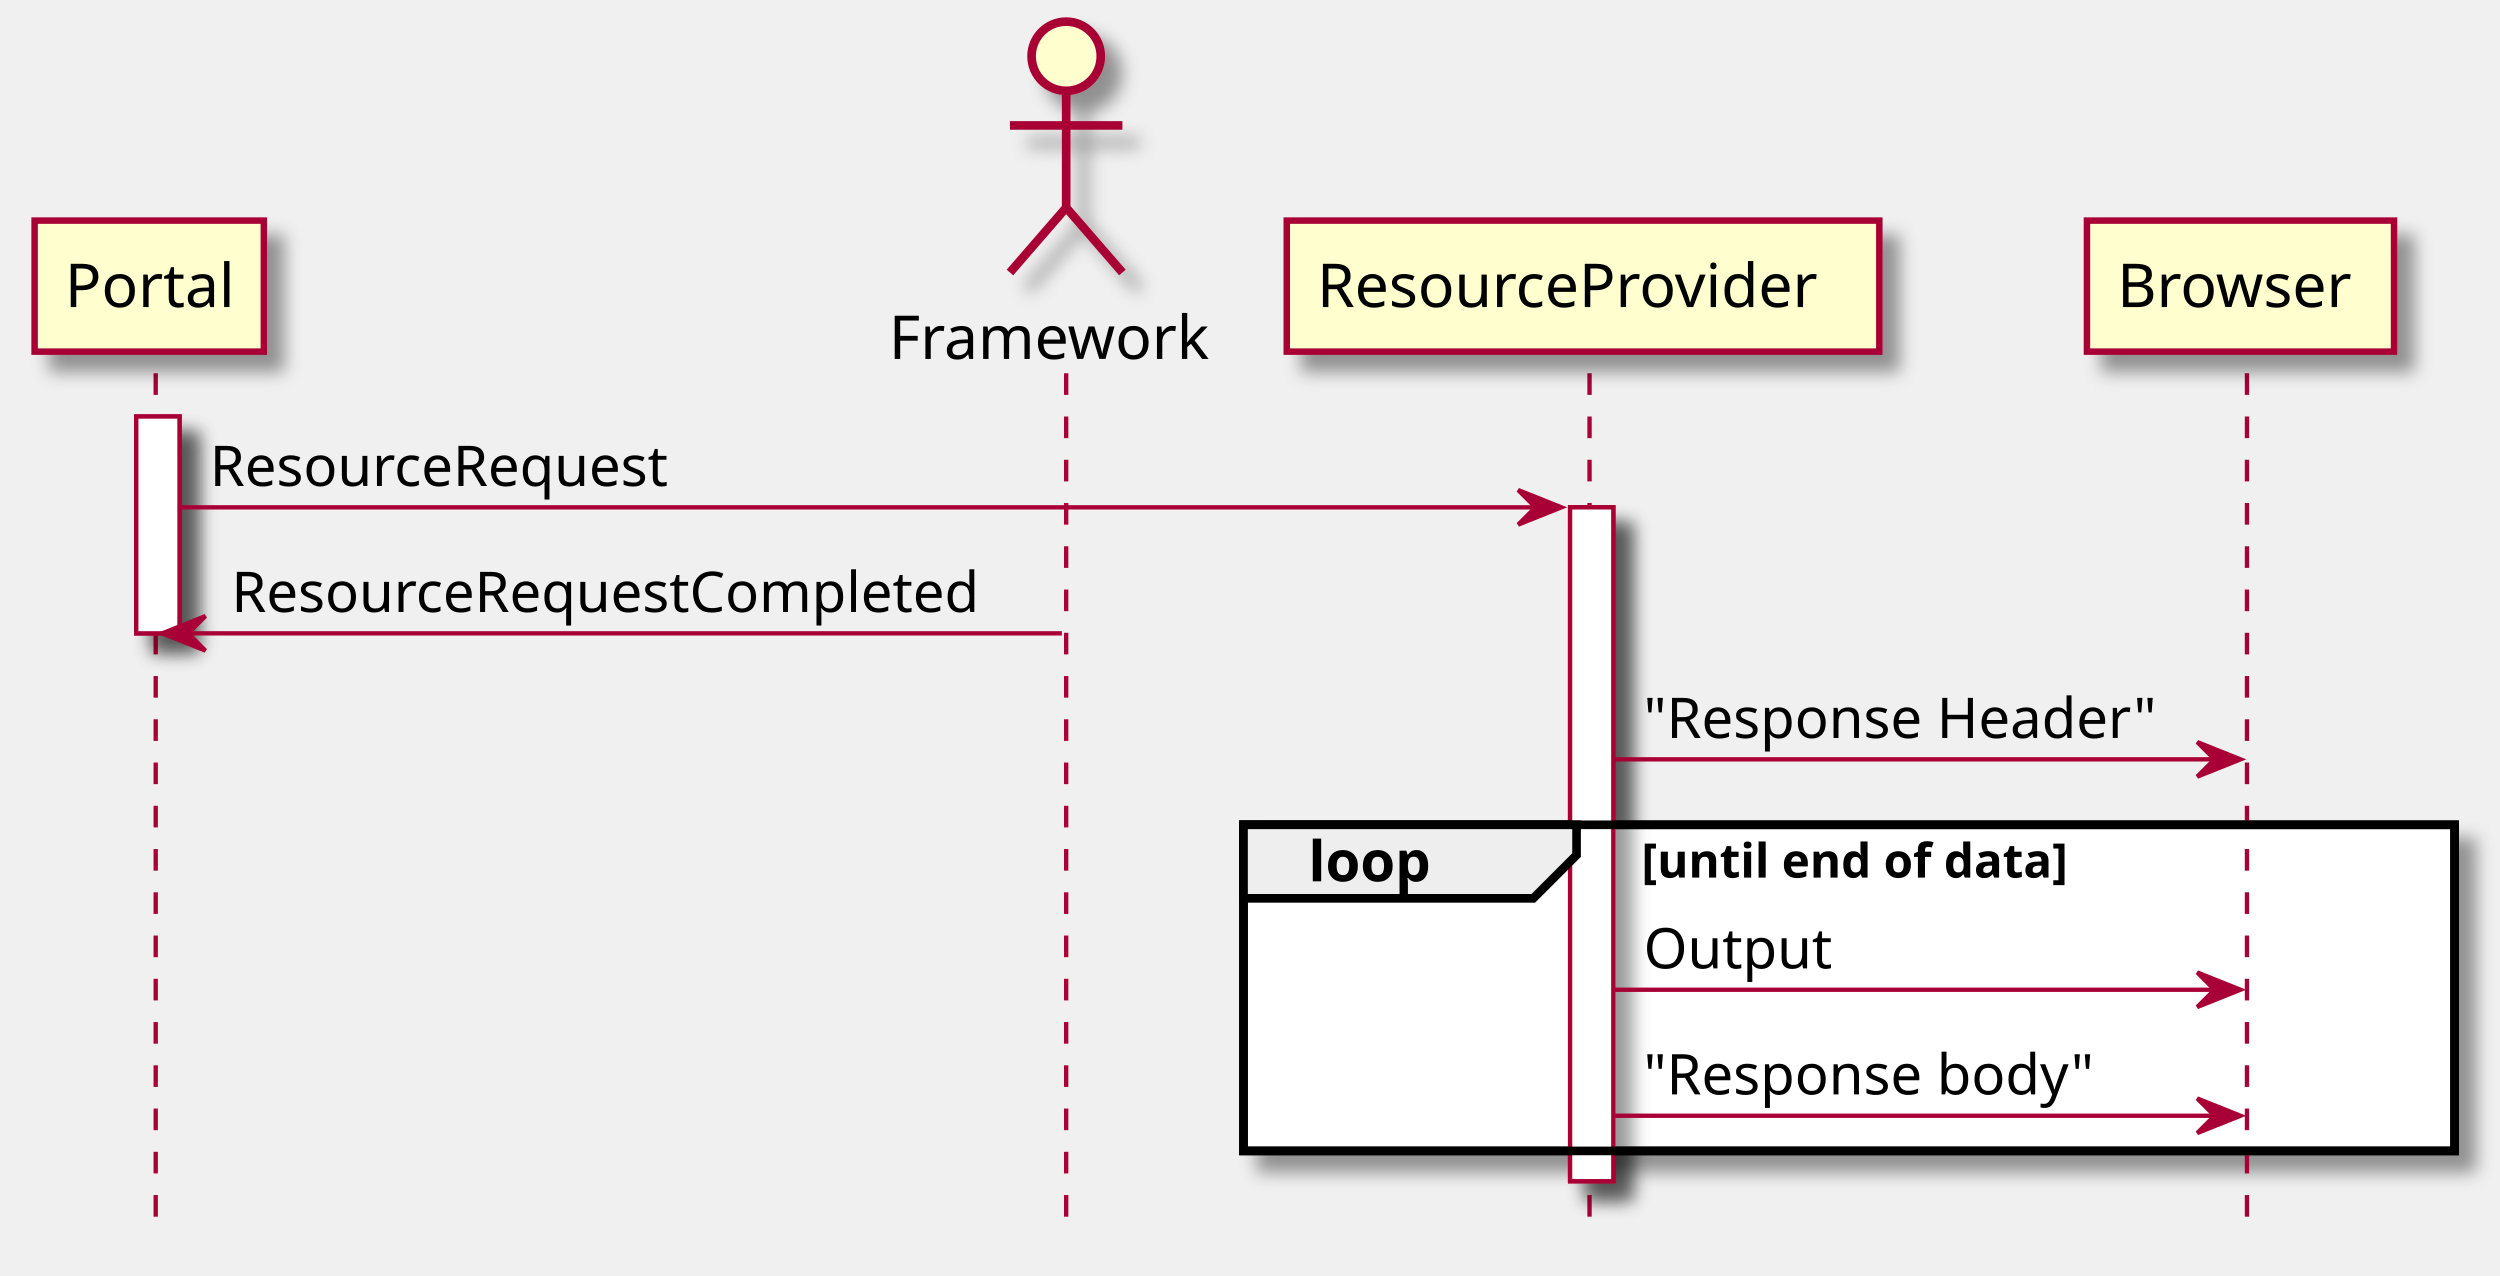
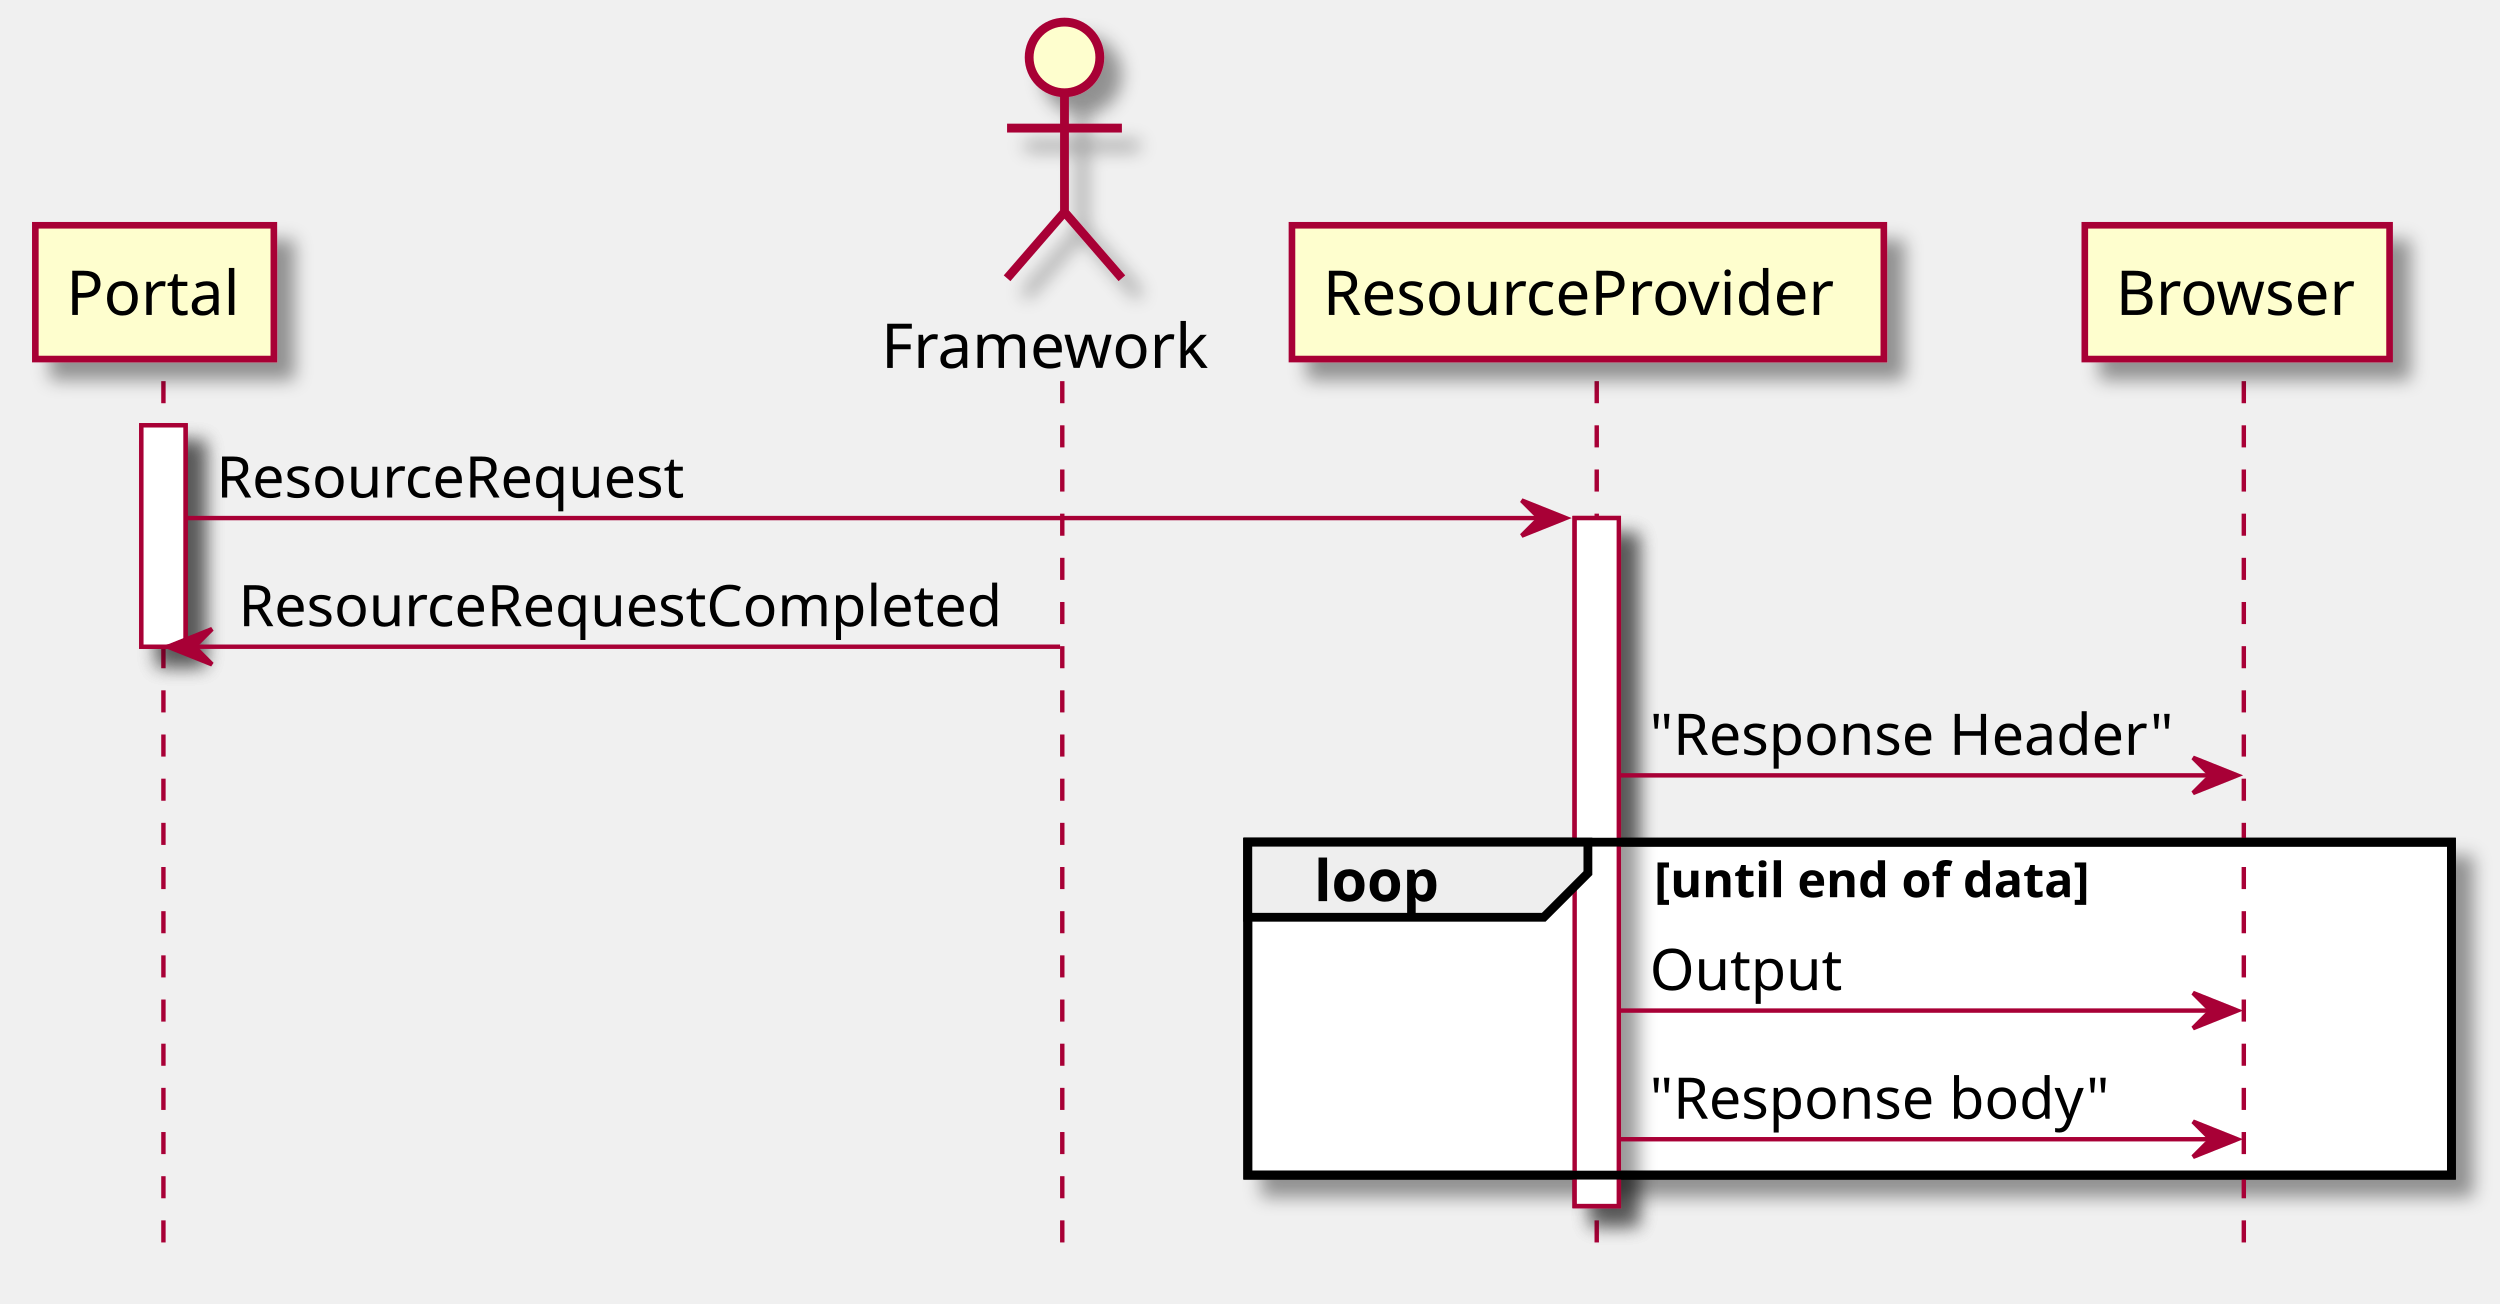
- <svg xmlns="http://www.w3.org/2000/svg" contentScriptType="application/ecmascript" contentStyleType="text/css" height="295px" preserveAspectRatio="none" style="width:578px;height:295px;" version="1.1" viewBox="0 0 578 295" width="578px" zoomAndPan="magnify">
+ <svg xmlns="http://www.w3.org/2000/svg" contentScriptType="application/ecmascript" contentStyleType="text/css" height="295px" preserveAspectRatio="none" style="width:566px;height:295px;" version="1.1" viewBox="0 0 566 295" width="566px" zoomAndPan="magnify">
  <defs>
    <filter height="300%" id="ffiv31zvsnyiz" width="300%" x="-1" y="-1">
      <feGaussianBlur result="blurOut" stdDeviation="2.0" />
      <feColorMatrix in="blurOut" result="blurOut2" type="matrix" values="0 0 0 0 0 0 0 0 0 0 0 0 0 0 0 0 0 0 .4 0" />
      <feOffset dx="4.0" dy="4.0" in="blurOut2" result="blurOut3" />
      <feBlend in="SourceGraphic" in2="blurOut3" mode="normal" />
    </filter>
  </defs>
  <g>
-     <rect fill="#FFFFFF" filter="url(#ffiv31zvsnyiz)" height="50.133" style="stroke: #A80036; stroke-width: 1.0;" width="10" x="31.5" y="96.297" />
-     <rect fill="#FFFFFF" filter="url(#ffiv31zvsnyiz)" height="155.797" style="stroke: #A80036; stroke-width: 1.0;" width="10" x="363" y="117.297" />
-     <rect fill="#FFFFFF" filter="url(#ffiv31zvsnyiz)" height="75.398" style="stroke: #000000; stroke-width: 2.0;" width="280" x="287.5" y="190.695" />
-     <line style="stroke: #A80036; stroke-width: 1.0; stroke-dasharray: 5.0,5.0;" x1="36" x2="36" y1="86.297" y2="283.094" />
-     <line style="stroke: #A80036; stroke-width: 1.0; stroke-dasharray: 5.0,5.0;" x1="246.5" x2="246.5" y1="86.297" y2="283.094" />
-     <line style="stroke: #A80036; stroke-width: 1.0; stroke-dasharray: 5.0,5.0;" x1="367.5" x2="367.5" y1="86.297" y2="283.094" />
-     <line style="stroke: #A80036; stroke-width: 1.0; stroke-dasharray: 5.0,5.0;" x1="519.5" x2="519.5" y1="86.297" y2="283.094" />
-     <rect fill="#FEFECE" filter="url(#ffiv31zvsnyiz)" height="30.297" style="stroke: #A80036; stroke-width: 1.5;" width="53" x="8" y="51" />
-     <text fill="#000000" font-family="sans-serif" font-size="14" lengthAdjust="spacingAndGlyphs" textLength="39" x="15" y="70.995">Portal</text>
-     <text fill="#000000" font-family="sans-serif" font-size="14" lengthAdjust="spacingAndGlyphs" textLength="76" x="205.5" y="82.995">Framework</text>
-     <ellipse cx="246.5" cy="13" fill="#FEFECE" filter="url(#ffiv31zvsnyiz)" rx="8" ry="8" style="stroke: #A80036; stroke-width: 2.0;" />
-     <path d="M246.5,21 L246.5,48 M233.5,29 L259.5,29 M246.5,48 L233.5,63 M246.5,48 L259.5,63 " fill="#FEFECE" filter="url(#ffiv31zvsnyiz)" style="stroke: #A80036; stroke-width: 2.0;" />
-     <rect fill="#FEFECE" filter="url(#ffiv31zvsnyiz)" height="30.297" style="stroke: #A80036; stroke-width: 1.5;" width="137" x="297.5" y="51" />
-     <text fill="#000000" font-family="sans-serif" font-size="14" lengthAdjust="spacingAndGlyphs" textLength="123" x="304.5" y="70.995">ResourceProvider</text>
-     <rect fill="#FEFECE" filter="url(#ffiv31zvsnyiz)" height="30.297" style="stroke: #A80036; stroke-width: 1.5;" width="71" x="482.5" y="51" />
-     <text fill="#000000" font-family="sans-serif" font-size="14" lengthAdjust="spacingAndGlyphs" textLength="57" x="489.5" y="70.995">Browser</text>
-     <rect fill="#FFFFFF" filter="url(#ffiv31zvsnyiz)" height="50.133" style="stroke: #A80036; stroke-width: 1.0;" width="10" x="31.5" y="96.297" />
-     <rect fill="#FFFFFF" filter="url(#ffiv31zvsnyiz)" height="155.797" style="stroke: #A80036; stroke-width: 1.0;" width="10" x="363" y="117.297" />
-     <polygon fill="#A80036" points="351,113.297,361,117.297,351,121.297,355,117.297" style="stroke: #A80036; stroke-width: 1.0;" />
-     <line style="stroke: #A80036; stroke-width: 1.0;" x1="41.5" x2="357" y1="117.297" y2="117.297" />
-     <text fill="#000000" font-family="sans-serif" font-size="13" lengthAdjust="spacingAndGlyphs" textLength="111" x="48.5" y="112.364">ResourceRequest</text>
-     <polygon fill="#A80036" points="47.5,142.43,37.5,146.43,47.5,150.43,43.5,146.43" style="stroke: #A80036; stroke-width: 1.0;" />
-     <line style="stroke: #A80036; stroke-width: 1.0;" x1="41.5" x2="245.5" y1="146.43" y2="146.43" />
-     <text fill="#000000" font-family="sans-serif" font-size="13" lengthAdjust="spacingAndGlyphs" textLength="181" x="53.5" y="141.497">ResourceRequestCompleted</text>
-     <polygon fill="#A80036" points="508,171.562,518,175.562,508,179.562,512,175.562" style="stroke: #A80036; stroke-width: 1.0;" />
-     <line style="stroke: #A80036; stroke-width: 1.0;" x1="373" x2="514" y1="175.562" y2="175.562" />
-     <text fill="#000000" font-family="sans-serif" font-size="13" lengthAdjust="spacingAndGlyphs" textLength="123" x="380" y="170.629">"Response Header"</text>
-     <rect fill="none" height="75.398" style="stroke: #000000; stroke-width: 2.0;" width="280" x="287.5" y="190.695" />
-     <polygon fill="#EEEEEE" points="287.5,190.695,364.5,190.695,364.5,197.695,354.5,207.695,287.5,207.695,287.5,190.695" style="stroke: #000000; stroke-width: 2.0;" />
-     <text fill="#000000" font-family="sans-serif" font-size="13" font-weight="bold" lengthAdjust="spacingAndGlyphs" textLength="32" x="302.5" y="203.762">loop</text>
-     <text fill="#000000" font-family="sans-serif" font-size="11" font-weight="bold" lengthAdjust="spacingAndGlyphs" textLength="117" x="379.5" y="202.906">[until end of data]</text>
-     <polygon fill="#A80036" points="508,224.828,518,228.828,508,232.828,512,228.828" style="stroke: #A80036; stroke-width: 1.0;" />
-     <line style="stroke: #A80036; stroke-width: 1.0;" x1="373" x2="514" y1="228.828" y2="228.828" />
-     <text fill="#000000" font-family="sans-serif" font-size="13" lengthAdjust="spacingAndGlyphs" textLength="44" x="380" y="223.895">Output</text>
-     <polygon fill="#A80036" points="508,253.961,518,257.961,508,261.961,512,257.961" style="stroke: #A80036; stroke-width: 1.0;" />
-     <line style="stroke: #A80036; stroke-width: 1.0;" x1="373" x2="514" y1="257.961" y2="257.961" />
-     <text fill="#000000" font-family="sans-serif" font-size="13" lengthAdjust="spacingAndGlyphs" textLength="107" x="380" y="253.028">"Response body"</text>
+     <rect fill="#FFFFFF" filter="url(#ffiv31zvsnyiz)" height="50.127" style="stroke: #A80036; stroke-width: 1.0;" width="10" x="32" y="96.29" />
+     <rect fill="#FFFFFF" filter="url(#ffiv31zvsnyiz)" height="155.759" style="stroke: #A80036; stroke-width: 1.0;" width="10" x="356.5" y="117.29" />
+     <rect fill="#FFFFFF" filter="url(#ffiv31zvsnyiz)" height="75.379" style="stroke: #000000; stroke-width: 2.0;" width="272.5" x="282.5" y="190.669" />
+     <line style="stroke: #A80036; stroke-width: 1.0; stroke-dasharray: 5.0,5.0;" x1="37" x2="37" y1="86.29" y2="283.049" />
+     <line style="stroke: #A80036; stroke-width: 1.0; stroke-dasharray: 5.0,5.0;" x1="240.5" x2="240.5" y1="86.29" y2="283.049" />
+     <line style="stroke: #A80036; stroke-width: 1.0; stroke-dasharray: 5.0,5.0;" x1="361.5" x2="361.5" y1="86.29" y2="283.049" />
+     <line style="stroke: #A80036; stroke-width: 1.0; stroke-dasharray: 5.0,5.0;" x1="508" x2="508" y1="86.29" y2="283.049" />
+     <rect fill="#FEFECE" filter="url(#ffiv31zvsnyiz)" height="30.29" style="stroke: #A80036; stroke-width: 1.5;" width="54" x="8" y="51" />
+     <text fill="#000000" font-family="sans-serif" font-size="14" lengthAdjust="spacingAndGlyphs" textLength="40" x="15" y="71.303">Portal</text>
+     <text fill="#000000" font-family="sans-serif" font-size="14" lengthAdjust="spacingAndGlyphs" textLength="77" x="199.5" y="83.303">Framework</text>
+     <ellipse cx="241" cy="13" fill="#FEFECE" filter="url(#ffiv31zvsnyiz)" rx="8" ry="8" style="stroke: #A80036; stroke-width: 2.0;" />
+     <path d="M241,21 L241,48 M228,29 L254,29 M241,48 L228,63 M241,48 L254,63 " fill="#FEFECE" filter="url(#ffiv31zvsnyiz)" style="stroke: #A80036; stroke-width: 2.0;" />
+     <rect fill="#FEFECE" filter="url(#ffiv31zvsnyiz)" height="30.29" style="stroke: #A80036; stroke-width: 1.5;" width="134" x="292.5" y="51" />
+     <text fill="#000000" font-family="sans-serif" font-size="14" lengthAdjust="spacingAndGlyphs" textLength="120" x="299.5" y="71.303">ResourceProvider</text>
+     <rect fill="#FEFECE" filter="url(#ffiv31zvsnyiz)" height="30.29" style="stroke: #A80036; stroke-width: 1.5;" width="69" x="472" y="51" />
+     <text fill="#000000" font-family="sans-serif" font-size="14" lengthAdjust="spacingAndGlyphs" textLength="55" x="479" y="71.303">Browser</text>
+     <rect fill="#FFFFFF" filter="url(#ffiv31zvsnyiz)" height="50.127" style="stroke: #A80036; stroke-width: 1.0;" width="10" x="32" y="96.29" />
+     <rect fill="#FFFFFF" filter="url(#ffiv31zvsnyiz)" height="155.759" style="stroke: #A80036; stroke-width: 1.0;" width="10" x="356.5" y="117.29" />
+     <polygon fill="#A80036" points="344.5,113.29,354.5,117.29,344.5,121.29,348.5,117.29" style="stroke: #A80036; stroke-width: 1.0;" />
+     <line style="stroke: #A80036; stroke-width: 1.0;" x1="42" x2="350.5" y1="117.29" y2="117.29" />
+     <text fill="#000000" font-family="sans-serif" font-size="13" lengthAdjust="spacingAndGlyphs" textLength="107" x="49" y="112.643">ResourceRequest</text>
+     <polygon fill="#A80036" points="48,142.417,38,146.417,48,150.417,44,146.417" style="stroke: #A80036; stroke-width: 1.0;" />
+     <line style="stroke: #A80036; stroke-width: 1.0;" x1="42" x2="240" y1="146.417" y2="146.417" />
+     <text fill="#000000" font-family="sans-serif" font-size="13" lengthAdjust="spacingAndGlyphs" textLength="175" x="54" y="141.769">ResourceRequestCompleted</text>
+     <polygon fill="#A80036" points="496.5,171.543,506.5,175.543,496.5,179.543,500.5,175.543" style="stroke: #A80036; stroke-width: 1.0;" />
+     <line style="stroke: #A80036; stroke-width: 1.0;" x1="366.5" x2="502.5" y1="175.543" y2="175.543" />
+     <text fill="#000000" font-family="sans-serif" font-size="13" lengthAdjust="spacingAndGlyphs" textLength="118" x="373.5" y="170.895">"Response Header"</text>
+     <rect fill="none" height="75.379" style="stroke: #000000; stroke-width: 2.0;" width="272.5" x="282.5" y="190.669" />
+     <polygon fill="#EEEEEE" points="282.5,190.669,359.5,190.669,359.5,197.669,349.5,207.669,282.5,207.669,282.5,190.669" style="stroke: #000000; stroke-width: 2.0;" />
+     <text fill="#000000" font-family="sans-serif" font-size="13" font-weight="bold" lengthAdjust="spacingAndGlyphs" textLength="32" x="297.5" y="204.022">loop</text>
+     <text fill="#000000" font-family="sans-serif" font-size="11" font-weight="bold" lengthAdjust="spacingAndGlyphs" textLength="114" x="374.5" y="203.122">[until end of data]</text>
+     <polygon fill="#A80036" points="496.5,224.796,506.5,228.796,496.5,232.796,500.5,228.796" style="stroke: #A80036; stroke-width: 1.0;" />
+     <line style="stroke: #A80036; stroke-width: 1.0;" x1="366.5" x2="502.5" y1="228.796" y2="228.796" />
+     <text fill="#000000" font-family="sans-serif" font-size="13" lengthAdjust="spacingAndGlyphs" textLength="44" x="373.5" y="224.148">Output</text>
+     <polygon fill="#A80036" points="496.5,253.922,506.5,257.922,496.5,261.922,500.5,257.922" style="stroke: #A80036; stroke-width: 1.0;" />
+     <line style="stroke: #A80036; stroke-width: 1.0;" x1="366.5" x2="502.5" y1="257.922" y2="257.922" />
+     <text fill="#000000" font-family="sans-serif" font-size="13" lengthAdjust="spacingAndGlyphs" textLength="105" x="373.5" y="253.275">"Response body"</text>
  </g>
</svg>
